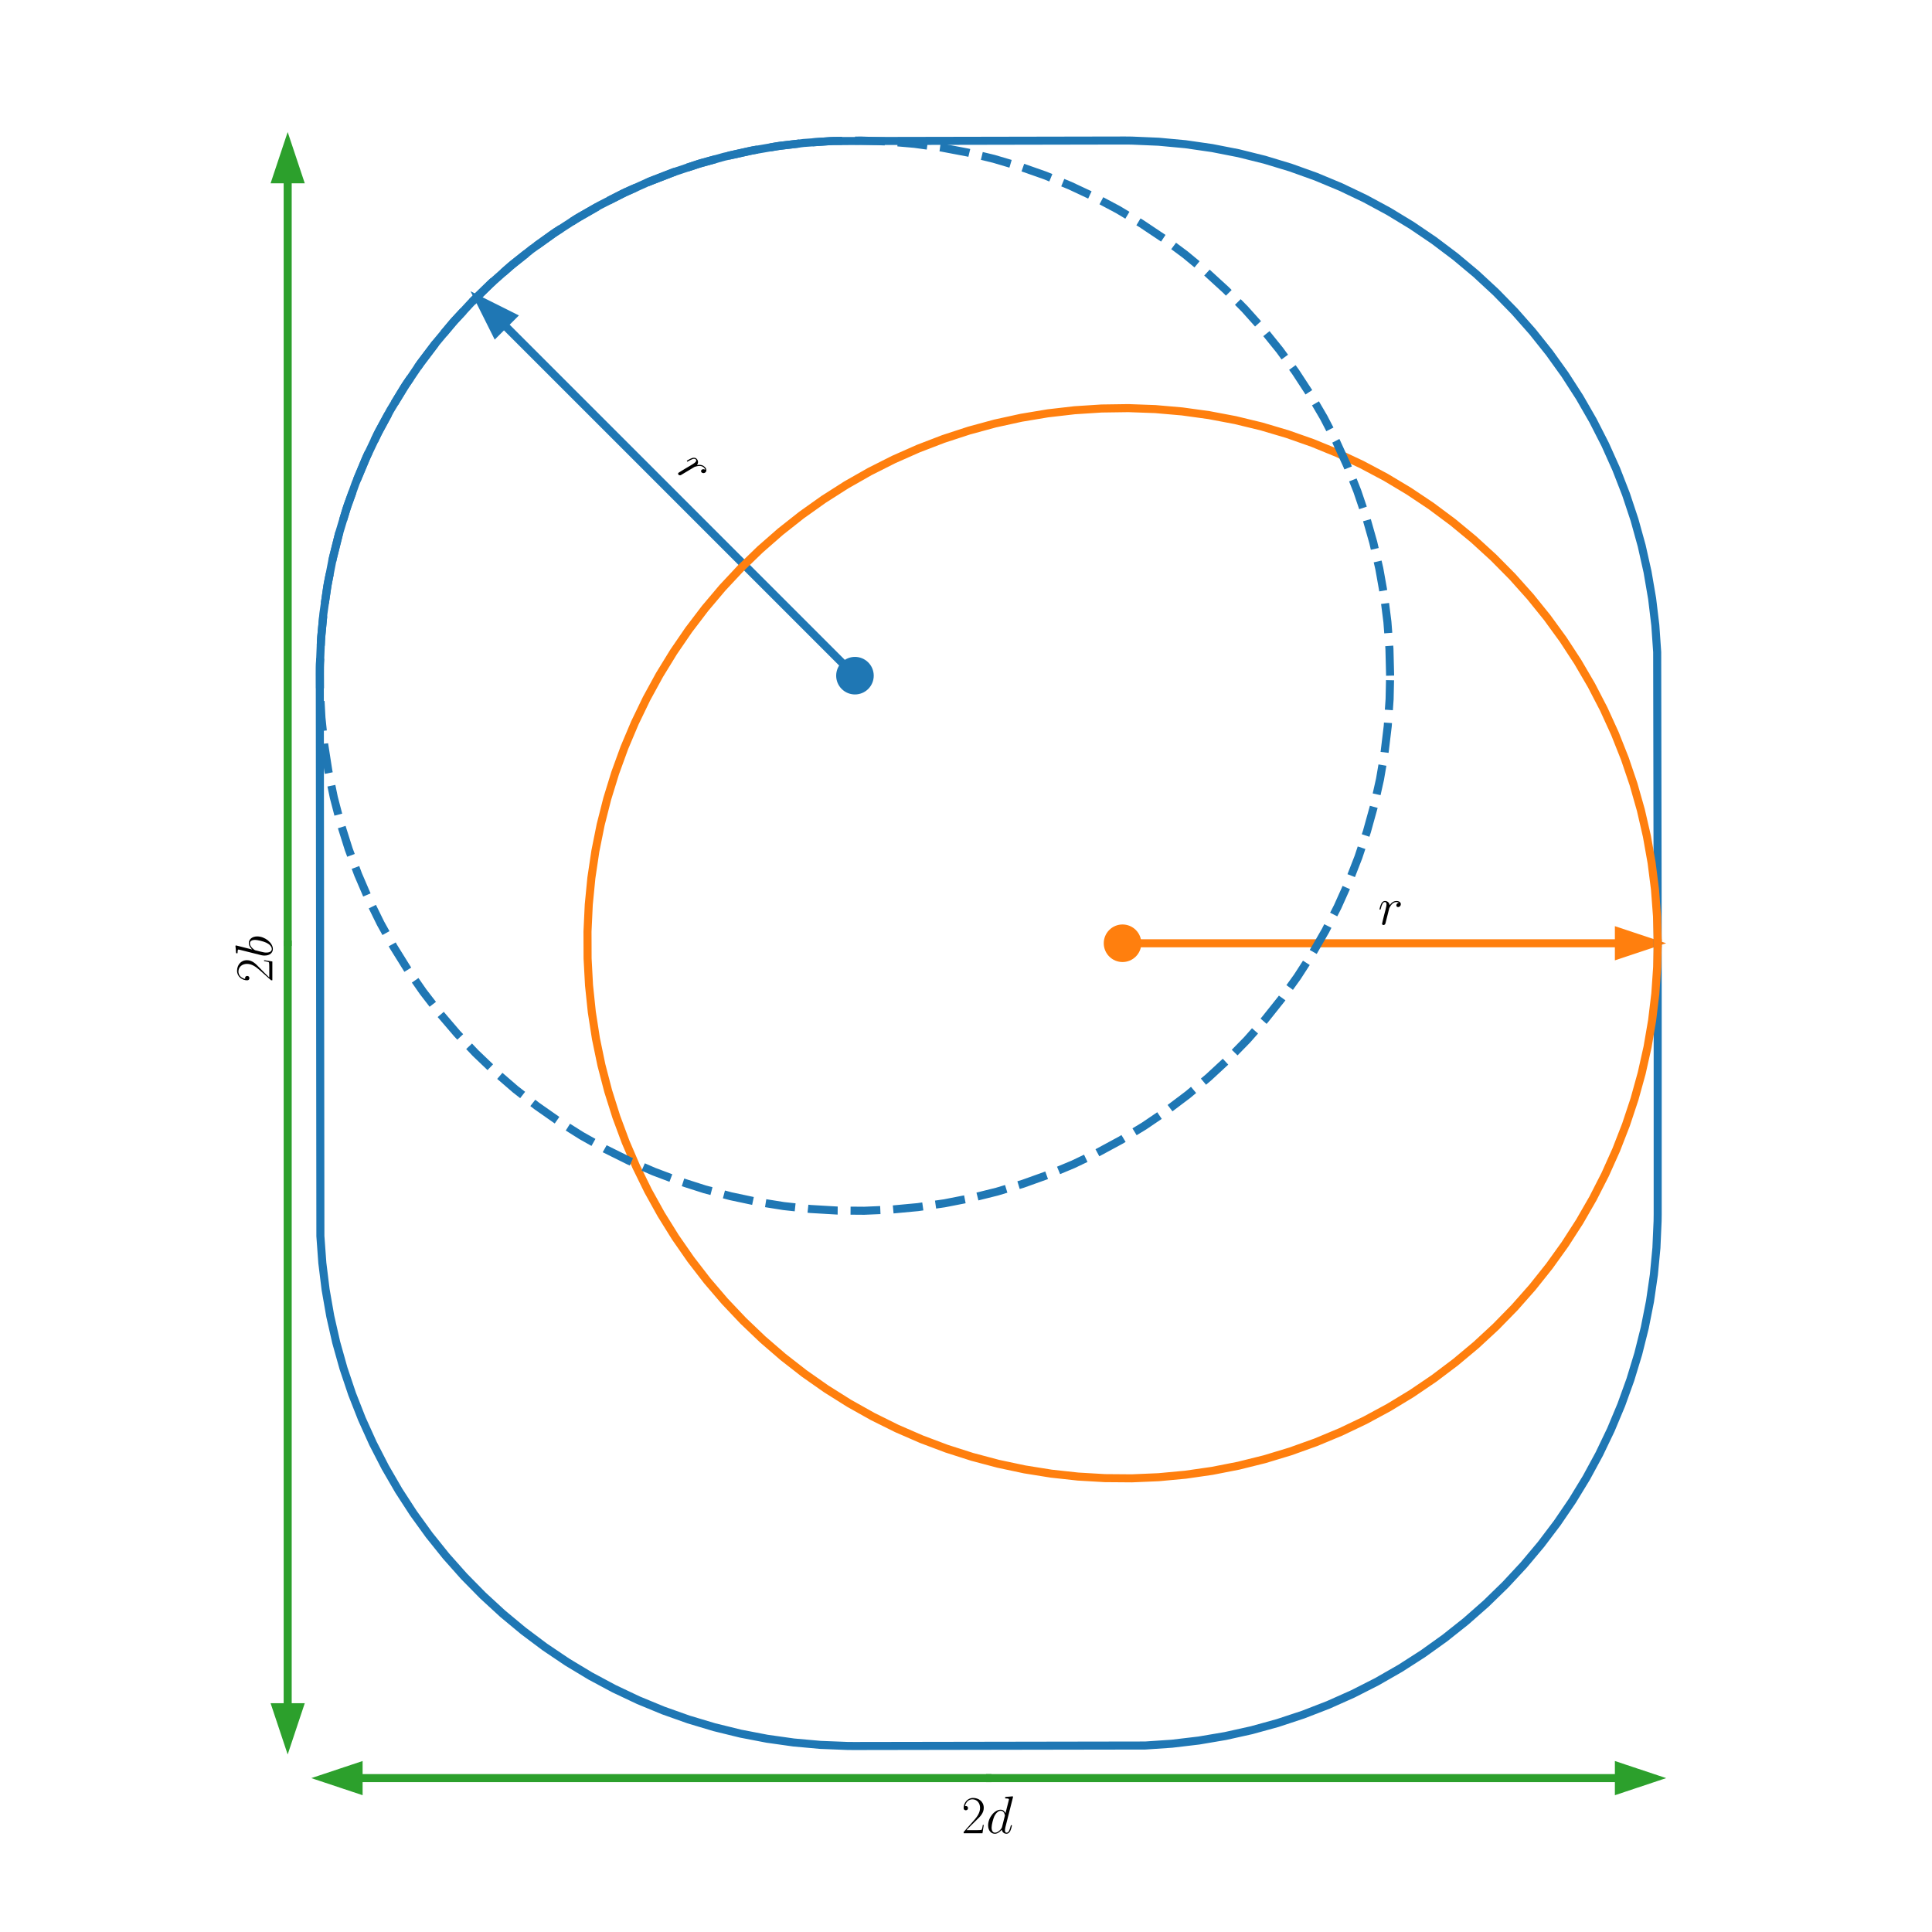
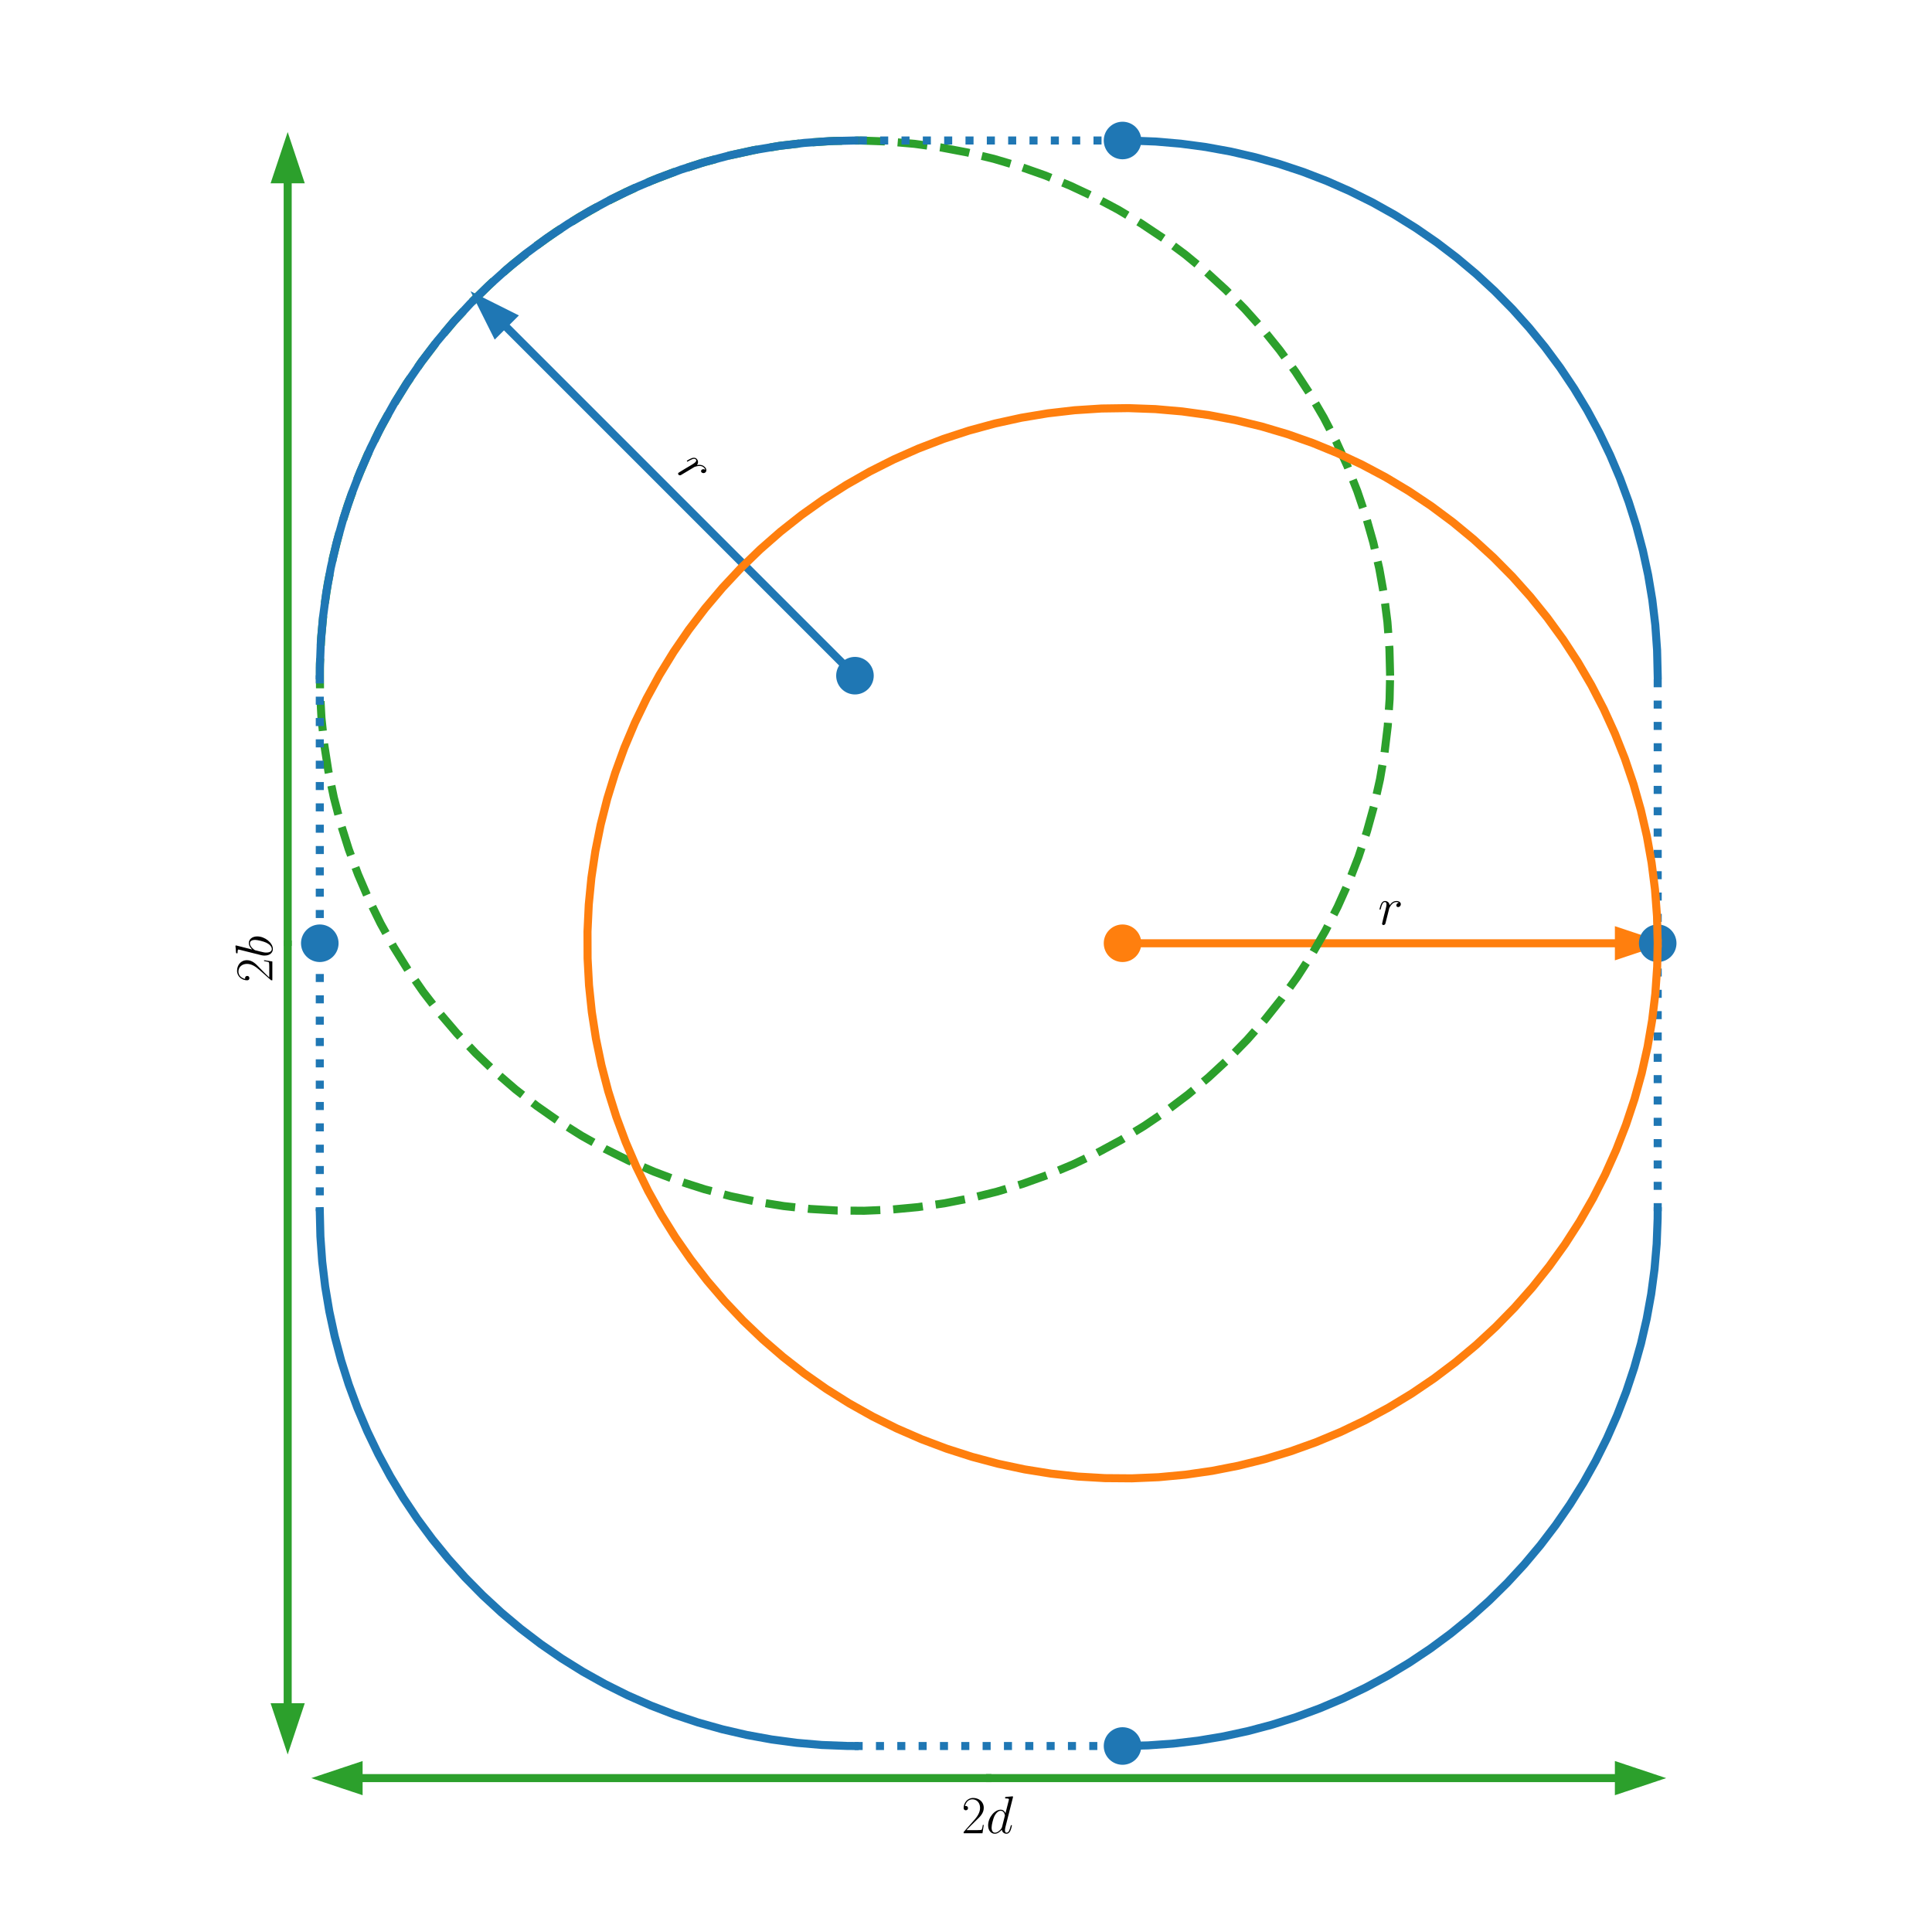
- <svg xmlns="http://www.w3.org/2000/svg" xmlns:xlink="http://www.w3.org/1999/xlink" height="360pt" version="1.1" viewBox="0 0 360 360" width="360pt">
+ <svg xmlns="http://www.w3.org/2000/svg" xmlns:xlink="http://www.w3.org/1999/xlink" width="360pt" height="360pt" viewBox="0 0 360 360" version="1.1">
  <defs>
-     <style type="text/css">*{stroke-linecap:butt;stroke-linejoin:round;}</style>
+     <style type="text/css">*{stroke-linejoin: round; stroke-linecap: butt}</style>
  </defs>
  <g id="figure_1">
    <g id="patch_1">
-       <path d="M 0 360  L 360 360  L 360 0  L 0 0  z " style="fill:#ffffff;" />
+       <path d="M 0 360  L 360 360  L 360 0  L 0 0  z " style="fill: #ffffff" />
    </g>
    <g id="axes_1">
      <g id="patch_2">
-         <path clip-path="url(#p5aa12d428e)" d="M 308.888 175.762  L 301.409 178.255  L 301.409 176.011  L 209.168 176.011  L 209.168 175.513  L 301.409 175.513  L 301.409 173.269  z " style="fill:#ff7f0e;stroke:#ff7f0e;stroke-linejoin:miter;" />
+         <path d="M 308.888 175.762  L 301.409 178.255  L 301.409 176.011  L 209.168 176.011  L 209.168 175.513  L 301.409 175.513  L 301.409 173.269  z " clip-path="url(#pbb00f28620)" style="fill: #ff7f0e; stroke: #ff7f0e; stroke-linejoin: miter" />
      </g>
      <g id="patch_3">
-         <path clip-path="url(#p5aa12d428e)" d="M 88.795 55.389  L 95.847 58.915  L 94.26 60.501  L 159.484 125.726  L 159.132 126.078  L 93.908 60.854  L 92.321 62.44  z " style="fill:#1f77b4;stroke:#1f77b4;stroke-linejoin:miter;" />
+         <path d="M 88.795 55.389  L 95.847 58.915  L 94.26 60.501  L 159.484 125.726  L 159.132 126.078  L 93.908 60.854  L 92.321 62.44  z " clip-path="url(#pbb00f28620)" style="fill: #1f77b4; stroke: #1f77b4; stroke-linejoin: miter" />
      </g>
      <g id="patch_4">
-         <path clip-path="url(#p5aa12d428e)" d="M 53.605 26.182  L 56.098 33.661  L 53.854 33.661  L 53.854 175.762  L 53.356 175.762  L 53.356 33.661  L 51.112 33.661  z " style="fill:#2ca02c;stroke:#2ca02c;stroke-linejoin:miter;" />
+         <path d="M 53.605 26.182  L 56.098 33.661  L 53.854 33.661  L 53.854 175.762  L 53.356 175.762  L 53.356 33.661  L 51.112 33.661  z " clip-path="url(#pbb00f28620)" style="fill: #2ca02c; stroke: #2ca02c; stroke-linejoin: miter" />
      </g>
      <g id="patch_5">
-         <path clip-path="url(#p5aa12d428e)" d="M 53.605 325.342  L 51.112 317.863  L 53.356 317.863  L 53.356 175.762  L 53.854 175.762  L 53.854 317.863  L 56.098 317.863  z " style="fill:#2ca02c;stroke:#2ca02c;stroke-linejoin:miter;" />
+         <path d="M 53.605 325.342  L 51.112 317.863  L 53.356 317.863  L 53.356 175.762  L 53.854 175.762  L 53.854 317.863  L 56.098 317.863  z " clip-path="url(#pbb00f28620)" style="fill: #2ca02c; stroke: #2ca02c; stroke-linejoin: miter" />
      </g>
      <g id="patch_6">
-         <path clip-path="url(#p5aa12d428e)" d="M 59.588 331.325  L 67.067 328.832  L 67.067 331.076  L 184.238 331.076  L 184.238 331.574  L 67.067 331.574  L 67.067 333.818  z " style="fill:#2ca02c;stroke:#2ca02c;stroke-linejoin:miter;" />
+         <path d="M 59.588 331.325  L 67.067 328.832  L 67.067 331.076  L 184.238 331.076  L 184.238 331.574  L 67.067 331.574  L 67.067 333.818  z " clip-path="url(#pbb00f28620)" style="fill: #2ca02c; stroke: #2ca02c; stroke-linejoin: miter" />
      </g>
      <g id="patch_7">
-         <path clip-path="url(#p5aa12d428e)" d="M 308.888 331.325  L 301.409 333.818  L 301.409 331.574  L 184.238 331.574  L 184.238 331.076  L 301.409 331.076  L 301.409 328.832  z " style="fill:#2ca02c;stroke:#2ca02c;stroke-linejoin:miter;" />
+         <path d="M 308.888 331.325  L 301.409 333.818  L 301.409 331.574  L 184.238 331.574  L 184.238 331.076  L 301.409 331.076  L 301.409 328.832  z " clip-path="url(#pbb00f28620)" style="fill: #2ca02c; stroke: #2ca02c; stroke-linejoin: miter" />
      </g>
      <g id="line2d_1">
-         <path clip-path="url(#p5aa12d428e)" d="M 308.888 175.762  L 308.792 121.513  L 308.445 116.508  L 307.847 111.527  L 306.999 106.582  L 305.903 101.686  L 304.563 96.852  L 302.981 92.09  L 301.162 87.415  L 299.11 82.837  L 296.83 78.368  L 294.328 74.019  L 291.611 69.802  L 288.685 65.726  L 285.558 61.803  L 282.238 58.042  L 278.732 54.453  L 275.051 51.045  L 271.202 47.826  L 267.197 44.805  L 263.045 41.989  L 258.756 39.385  L 254.342 37.001  L 249.814 34.841  L 245.183 32.912  L 240.46 31.219  L 235.658 29.765  L 230.79 28.554  L 225.866 27.59  L 220.901 26.874  L 215.905 26.41  L 210.893 26.197  L 209.639 26.183  L 154.763 26.285  L 149.758 26.64  L 144.778 27.246  L 139.834 28.102  L 134.94 29.205  L 130.108 30.553  L 125.349 32.142  L 120.677 33.969  L 116.102 36.028  L 111.636 38.315  L 107.291 40.823  L 103.078 43.547  L 99.007 46.479  L 95.089 49.613  L 91.334 52.939  L 87.75 56.45  L 84.348 60.137  L 81.135 63.99  L 78.12 68.001  L 75.311 72.157  L 72.714 76.45  L 70.336 80.868  L 68.184 85.399  L 66.262 90.034  L 64.576 94.759  L 63.129 99.563  L 61.926 104.433  L 60.97 109.358  L 60.262 114.325  L 59.805 119.321  L 59.6 124.334  L 59.589 125.588  L 59.699 230.324  L 60.062 235.328  L 60.675 240.307  L 61.539 245.249  L 62.65 250.142  L 64.005 254.972  L 65.602 259.728  L 67.436 264.398  L 69.502 268.97  L 71.796 273.431  L 74.311 277.772  L 77.042 281.981  L 79.981 286.047  L 83.12 289.961  L 86.452 293.711  L 89.969 297.289  L 93.661 300.686  L 97.52 303.892  L 101.534 306.901  L 105.695 309.704  L 109.992 312.294  L 114.414 314.665  L 118.949 316.81  L 123.586 318.724  L 128.314 320.403  L 133.12 321.842  L 137.993 323.037  L 142.919 323.986  L 147.887 324.686  L 152.884 325.135  L 157.897 325.332  L 159.151 325.342  L 213.4 325.252  L 218.406 324.913  L 223.388 324.323  L 228.334 323.483  L 233.232 322.395  L 238.068 321.062  L 242.832 319.488  L 247.51 317.676  L 252.092 315.631  L 256.564 313.358  L 260.917 310.864  L 265.139 308.153  L 269.219 305.234  L 273.147 302.113  L 276.913 298.798  L 280.507 295.298  L 283.922 291.622  L 287.146 287.779  L 290.174 283.778  L 292.996 279.631  L 295.607 275.346  L 297.998 270.936  L 300.165 266.411  L 302.101 261.783  L 303.802 257.063  L 305.263 252.263  L 306.482 247.397  L 307.454 242.475  L 308.177 237.51  L 308.65 232.515  L 308.87 227.503  L 308.886 226.249  L 308.888 175.762  L 308.888 175.762  " style="fill:none;stroke:#1f77b4;stroke-linecap:square;stroke-width:1.5;" />
+         <path d="M 259.028 125.902  L 258.902 120.886  L 258.524 115.884  L 257.894 110.906  L 257.015 105.967  L 255.889 101.078  L 254.518 96.252  L 252.907 91.501  L 251.058 86.837  L 248.977 82.272  L 246.669 77.817  L 244.14 73.484  L 241.397 69.284  L 238.445 65.227  L 235.293 61.324  L 231.949 57.584  L 228.421 54.017  L 224.718 50.632  L 220.85 47.437  L 216.826 44.441  L 212.656 41.652  L 208.351 39.075  L 203.922 36.719  L 199.38 34.588  L 194.737 32.688  L 190.004 31.024  L 185.193 29.6  L 180.317 28.42  L 175.388 27.487  L 170.418 26.803  L 165.419 26.369  L 160.406 26.188  L 155.389 26.259  L 150.383 26.582  L 145.399 27.157  L 140.45 27.981  L 135.549 29.054  L 130.708 30.371  L 125.94 31.93  L 121.256 33.728  L 116.668 35.758  L 112.188 38.017  L 107.828 40.498  L 103.597 43.195  L 99.508 46.102  L 95.57 49.21  L 91.794 52.513  L 88.188 56.002  L 84.763 59.667  L 81.526 63.5  L 78.486 67.491  L 75.65 71.63  L 73.026 75.906  L 70.621 80.309  L 68.44 84.827  L 66.489 89.449  L 64.774 94.164  L 63.297 98.958  L 62.063 103.821  L 61.076 108.74  L 60.337 113.702  L 59.849 118.696  L 59.612 123.707  L 59.628 128.724  L 59.896 133.734  L 60.416 138.724  L 61.186 143.681  L 62.204 148.594  L 63.468 153.449  L 64.975 158.234  L 66.721 162.938  L 68.7 167.547  L 70.91 172.052  L 73.343 176.439  L 75.993 180.699  L 78.855 184.82  L 81.92 188.792  L 85.181 192.604  L 88.629 196.248  L 92.257 199.714  L 96.054 202.993  L 100.011 206.077  L 104.119 208.957  L 108.366 211.628  L 112.742 214.082  L 117.236 216.312  L 121.836 218.314  L 126.531 220.081  L 131.309 221.611  L 136.159 222.898  L 141.066 223.939  L 146.02 224.733  L 151.007 225.276  L 156.016 225.568  L 161.033 225.607  L 166.045 225.394  L 171.041 224.929  L 176.006 224.214  L 180.93 223.25  L 185.798 222.039  L 190.6 220.585  L 195.323 218.891  L 199.954 216.962  L 204.482 214.803  L 208.896 212.418  L 213.185 209.815  L 217.337 206.999  L 221.342 203.978  L 225.191 200.759  L 228.872 197.351  L 232.378 193.762  L 235.698 190.001  L 238.825 186.078  L 241.751 182.002  L 244.468 177.785  L 246.97 173.436  L 249.25 168.967  L 251.302 164.389  L 253.121 159.713  L 254.703 154.952  L 256.043 150.118  L 257.139 145.222  L 257.987 140.277  L 258.585 135.296  L 258.932 130.291  L 259.028 125.902  L 259.028 125.902  " clip-path="url(#pbb00f28620)" style="fill: none; stroke-dasharray: 5.55,2.4; stroke-dashoffset: 0; stroke: #2ca02c; stroke-width: 1.5" />
      </g>
      <g id="line2d_2">
-         <path clip-path="url(#p5aa12d428e)" d="M 308.888 175.762  L 308.762 170.747  L 308.384 165.744  L 307.754 160.767  L 306.875 155.827  L 305.749 150.938  L 304.378 146.112  L 302.767 141.361  L 300.918 136.697  L 298.837 132.132  L 296.529 127.677  L 294 123.344  L 291.257 119.144  L 288.305 115.087  L 285.153 111.184  L 281.809 107.444  L 278.281 103.877  L 274.579 100.492  L 270.71 97.297  L 266.686 94.301  L 262.516 91.512  L 258.211 88.935  L 253.782 86.579  L 249.24 84.448  L 244.597 82.548  L 239.864 80.884  L 235.053 79.46  L 230.177 78.28  L 225.248 77.347  L 220.278 76.663  L 215.279 76.229  L 210.266 76.048  L 205.249 76.119  L 200.243 76.442  L 195.259 77.017  L 190.31 77.841  L 185.409 78.914  L 180.568 80.231  L 175.8 81.79  L 171.116 83.588  L 166.528 85.618  L 162.048 87.877  L 157.688 90.358  L 153.457 93.055  L 149.368 95.962  L 145.43 99.07  L 141.654 102.373  L 138.048 105.862  L 134.623 109.527  L 131.386 113.36  L 128.346 117.351  L 125.51 121.49  L 122.887 125.766  L 120.481 130.169  L 118.3 134.687  L 116.35 139.309  L 114.634 144.024  L 113.157 148.818  L 111.923 153.681  L 110.936 158.6  L 110.197 163.562  L 109.709 168.556  L 109.472 173.567  L 109.488 178.584  L 109.756 183.594  L 110.276 188.584  L 111.046 193.541  L 112.064 198.454  L 113.328 203.309  L 114.835 208.094  L 116.581 212.798  L 118.56 217.407  L 120.77 221.912  L 123.203 226.299  L 125.853 230.559  L 128.715 234.68  L 131.78 238.652  L 135.041 242.464  L 138.489 246.108  L 142.117 249.574  L 145.914 252.853  L 149.871 255.937  L 153.979 258.817  L 158.226 261.488  L 162.602 263.942  L 167.096 266.172  L 171.696 268.174  L 176.391 269.941  L 181.169 271.471  L 186.019 272.758  L 190.926 273.799  L 195.88 274.593  L 200.868 275.136  L 205.876 275.428  L 210.893 275.467  L 215.905 275.254  L 220.901 274.789  L 225.866 274.074  L 230.79 273.11  L 235.658 271.899  L 240.46 270.445  L 245.183 268.751  L 249.814 266.822  L 254.342 264.663  L 258.756 262.278  L 263.045 259.675  L 267.197 256.859  L 271.202 253.838  L 275.051 250.619  L 278.732 247.211  L 282.238 243.622  L 285.558 239.861  L 288.685 235.938  L 291.611 231.862  L 294.328 227.645  L 296.83 223.296  L 299.11 218.827  L 301.162 214.249  L 302.981 209.573  L 304.563 204.812  L 305.903 199.978  L 306.999 195.082  L 307.847 190.137  L 308.445 185.156  L 308.792 180.151  L 308.888 175.762  L 308.888 175.762  " style="fill:none;stroke:#ff7f0e;stroke-linecap:square;stroke-width:1.5;" />
+         <path d="M 308.888 125.839  L 308.774 121.141  L 308.44 116.453  L 307.884 111.786  L 307.109 107.151  L 306.117 102.557  L 304.91 98.015  L 303.489 93.535  L 301.86 89.127  L 300.024 84.801  L 297.987 80.566  L 295.752 76.431  L 293.325 72.407  L 290.711 68.501  L 287.916 64.723  L 284.946 61.081  L 281.808 57.582  L 278.508 54.236  L 275.054 51.048  L 271.454 48.027  L 267.716 45.179  L 263.848 42.51  L 259.858 40.026  L 255.756 37.733  L 251.55 35.636  L 247.25 33.74  L 242.865 32.048  L 238.406 30.564  L 233.881 29.293  L 229.302 28.236  L 224.678 27.395  L 220.02 26.774  L 215.337 26.373  L 210.641 26.193  L 209.231 26.182  L 209.231 26.182  " clip-path="url(#pbb00f28620)" style="fill: none; stroke: #1f77b4; stroke-width: 1.5; stroke-linecap: square" />
      </g>
      <g id="line2d_3">
+         <path d="M 159.245 26.182  L 154.547 26.296  L 149.859 26.63  L 145.193 27.186  L 140.557 27.961  L 135.963 28.953  L 131.421 30.16  L 126.942 31.581  L 122.533 33.21  L 118.207 35.046  L 113.972 37.083  L 109.838 39.318  L 105.813 41.745  L 101.907 44.359  L 98.129 47.154  L 94.487 50.124  L 90.988 53.262  L 87.642 56.562  L 84.454 60.016  L 81.433 63.616  L 78.585 67.354  L 75.916 71.222  L 73.432 75.212  L 71.14 79.314  L 69.042 83.52  L 67.146 87.82  L 65.454 92.205  L 63.971 96.664  L 62.699 101.189  L 61.642 105.768  L 60.802 110.392  L 60.18 115.05  L 59.779 119.733  L 59.599 124.429  L 59.588 125.839  L 59.588 125.839  " clip-path="url(#pbb00f28620)" style="fill: none; stroke: #1f77b4; stroke-width: 1.5; stroke-linecap: square" />
+       </g>
+       <g id="line2d_4">
+         <path d="M 59.588 225.685  L 59.702 230.383  L 60.037 235.071  L 60.592 239.737  L 61.367 244.373  L 62.359 248.967  L 63.567 253.509  L 64.987 257.988  L 66.617 262.397  L 68.452 266.723  L 70.49 270.958  L 72.724 275.092  L 75.151 279.117  L 77.765 283.023  L 80.56 286.801  L 83.53 290.443  L 86.669 293.942  L 89.968 297.288  L 93.422 300.476  L 97.022 303.497  L 100.76 306.345  L 104.628 309.014  L 108.618 311.498  L 112.721 313.79  L 116.926 315.888  L 121.227 317.784  L 125.611 319.476  L 130.071 320.96  L 134.595 322.231  L 139.174 323.288  L 143.798 324.128  L 148.457 324.75  L 153.139 325.151  L 157.835 325.331  L 159.245 325.342  L 159.245 325.342  " clip-path="url(#pbb00f28620)" style="fill: none; stroke: #1f77b4; stroke-width: 1.5; stroke-linecap: square" />
+       </g>
+       <g id="line2d_5">
+         <path d="M 209.231 325.342  L 213.929 325.228  L 218.617 324.893  L 223.284 324.338  L 227.919 323.563  L 232.513 322.571  L 237.055 321.363  L 241.535 319.943  L 245.943 318.313  L 250.269 316.478  L 254.504 314.44  L 258.639 312.206  L 262.663 309.779  L 266.569 307.165  L 270.347 304.37  L 273.989 301.4  L 277.488 298.261  L 280.834 294.962  L 284.022 291.508  L 287.043 287.908  L 289.891 284.17  L 292.56 280.302  L 295.044 276.312  L 297.337 272.209  L 299.434 268.004  L 301.33 263.704  L 303.022 259.319  L 304.506 254.859  L 305.777 250.335  L 306.834 245.756  L 307.675 241.132  L 308.296 236.473  L 308.697 231.791  L 308.877 227.095  L 308.888 225.685  L 308.888 225.685  " clip-path="url(#pbb00f28620)" style="fill: none; stroke: #1f77b4; stroke-width: 1.5; stroke-linecap: square" />
+       </g>
+       <g id="line2d_6">
+         <path d="M 308.888 175.762  L 308.888 125.839  L 308.888 125.839  " clip-path="url(#pbb00f28620)" style="fill: none; stroke-dasharray: 1.5,2.475; stroke-dashoffset: 0; stroke: #1f77b4; stroke-width: 1.5" />
+       </g>
+       <g id="line2d_7">
+         <path d="M 209.231 26.182  L 159.245 26.182  L 159.245 26.182  " clip-path="url(#pbb00f28620)" style="fill: none; stroke-dasharray: 1.5,2.475; stroke-dashoffset: 0; stroke: #1f77b4; stroke-width: 1.5" />
+       </g>
+       <g id="line2d_8">
+         <path d="M 59.588 125.839  L 59.588 225.685  L 59.588 225.685  " clip-path="url(#pbb00f28620)" style="fill: none; stroke-dasharray: 1.5,2.475; stroke-dashoffset: 0; stroke: #1f77b4; stroke-width: 1.5" />
+       </g>
+       <g id="line2d_9">
+         <path d="M 159.245 325.342  L 209.231 325.342  L 209.231 325.342  " clip-path="url(#pbb00f28620)" style="fill: none; stroke-dasharray: 1.5,2.475; stroke-dashoffset: 0; stroke: #1f77b4; stroke-width: 1.5" />
+       </g>
+       <g id="line2d_10">
+         <path d="M 308.888 225.685  L 308.888 175.762  L 308.888 175.762  " clip-path="url(#pbb00f28620)" style="fill: none; stroke-dasharray: 1.5,2.475; stroke-dashoffset: 0; stroke: #1f77b4; stroke-width: 1.5" />
+       </g>
+       <g id="line2d_11">
        <defs>
-           <path d="M 0 3  C 0.796 3 1.559 2.684 2.121 2.121  C 2.684 1.559 3 0.796 3 0  C 3 -0.796 2.684 -1.559 2.121 -2.121  C 1.559 -2.684 0.796 -3 0 -3  C -0.796 -3 -1.559 -2.684 -2.121 -2.121  C -2.684 -1.559 -3 -0.796 -3 0  C -3 0.796 -2.684 1.559 -2.121 2.121  C -1.559 2.684 -0.796 3 0 3  z " id="mcb7632e352" style="stroke:#ff7f0e;" />
+           <path id="m90056b9eb7" d="M 0 3  C 0.796 3 1.559 2.684 2.121 2.121  C 2.684 1.559 3 0.796 3 0  C 3 -0.796 2.684 -1.559 2.121 -2.121  C 1.559 -2.684 0.796 -3 0 -3  C -0.796 -3 -1.559 -2.684 -2.121 -2.121  C -2.684 -1.559 -3 -0.796 -3 0  C -3 0.796 -2.684 1.559 -2.121 2.121  C -1.559 2.684 -0.796 3 0 3  z " style="stroke: #1f77b4" />
        </defs>
-         <g clip-path="url(#p5aa12d428e)">
-           <use style="fill:#ff7f0e;stroke:#ff7f0e;" x="209.168" xlink:href="#mcb7632e352" y="175.762" />
+         <g clip-path="url(#pbb00f28620)">
+           <use xlink:href="#m90056b9eb7" x="308.888" y="175.762" style="fill: #1f77b4; stroke: #1f77b4" />
        </g>
      </g>
-       <g id="line2d_4">
-         <defs>
-           <path d="M 0 3  C 0.796 3 1.559 2.684 2.121 2.121  C 2.684 1.559 3 0.796 3 0  C 3 -0.796 2.684 -1.559 2.121 -2.121  C 1.559 -2.684 0.796 -3 0 -3  C -0.796 -3 -1.559 -2.684 -2.121 -2.121  C -2.684 -1.559 -3 -0.796 -3 0  C -3 0.796 -2.684 1.559 -2.121 2.121  C -1.559 2.684 -0.796 3 0 3  z " id="m208ffed19a" style="stroke:#1f77b4;" />
-         </defs>
-         <g clip-path="url(#p5aa12d428e)">
-           <use style="fill:#1f77b4;stroke:#1f77b4;" x="159.308" xlink:href="#m208ffed19a" y="125.902" />
+       <g id="line2d_12">
+         <g clip-path="url(#pbb00f28620)">
+           <use xlink:href="#m90056b9eb7" x="209.168" y="26.182" style="fill: #1f77b4; stroke: #1f77b4" />
        </g>
      </g>
-       <g id="line2d_5">
-         <path clip-path="url(#p5aa12d428e)" d="M 259.028 125.902  L 258.902 120.886  L 258.524 115.884  L 257.894 110.906  L 257.015 105.967  L 255.889 101.078  L 254.518 96.252  L 252.907 91.501  L 251.058 86.837  L 248.977 82.272  L 246.669 77.817  L 244.14 73.484  L 241.397 69.284  L 238.445 65.227  L 235.293 61.324  L 231.949 57.584  L 228.421 54.017  L 224.718 50.632  L 220.85 47.437  L 216.826 44.441  L 212.656 41.652  L 208.351 39.075  L 203.922 36.719  L 199.38 34.588  L 194.737 32.688  L 190.004 31.024  L 185.193 29.6  L 180.317 28.42  L 175.388 27.487  L 170.418 26.803  L 165.419 26.369  L 160.406 26.188  L 155.389 26.259  L 150.383 26.582  L 145.399 27.157  L 140.45 27.981  L 135.549 29.054  L 130.708 30.371  L 125.94 31.93  L 121.256 33.728  L 116.668 35.758  L 112.188 38.017  L 107.828 40.498  L 103.597 43.195  L 99.508 46.102  L 95.57 49.21  L 91.794 52.513  L 88.188 56.002  L 84.763 59.667  L 81.526 63.5  L 78.486 67.491  L 75.65 71.63  L 73.026 75.906  L 70.621 80.309  L 68.44 84.827  L 66.489 89.449  L 64.774 94.164  L 63.297 98.958  L 62.063 103.821  L 61.076 108.74  L 60.337 113.702  L 59.849 118.696  L 59.612 123.707  L 59.628 128.724  L 59.896 133.734  L 60.416 138.724  L 61.186 143.681  L 62.204 148.594  L 63.468 153.449  L 64.975 158.234  L 66.721 162.938  L 68.7 167.547  L 70.91 172.052  L 73.343 176.439  L 75.993 180.699  L 78.855 184.82  L 81.92 188.792  L 85.181 192.604  L 88.629 196.248  L 92.257 199.714  L 96.054 202.993  L 100.011 206.077  L 104.119 208.957  L 108.366 211.628  L 112.742 214.082  L 117.236 216.312  L 121.836 218.314  L 126.531 220.081  L 131.309 221.611  L 136.159 222.898  L 141.066 223.939  L 146.02 224.733  L 151.007 225.276  L 156.016 225.568  L 161.033 225.607  L 166.045 225.394  L 171.041 224.929  L 176.006 224.214  L 180.93 223.25  L 185.798 222.039  L 190.6 220.585  L 195.323 218.891  L 199.954 216.962  L 204.482 214.803  L 208.896 212.418  L 213.185 209.815  L 217.337 206.999  L 221.342 203.978  L 225.191 200.759  L 228.872 197.351  L 232.378 193.762  L 235.698 190.001  L 238.825 186.078  L 241.751 182.002  L 244.468 177.785  L 246.97 173.436  L 249.25 168.967  L 251.302 164.389  L 253.121 159.713  L 254.703 154.952  L 256.043 150.118  L 257.139 145.222  L 257.987 140.277  L 258.585 135.296  L 258.932 130.291  L 259.028 125.902  L 259.028 125.902  " style="fill:none;stroke:#1f77b4;stroke-dasharray:5.55,2.4;stroke-dashoffset:0;stroke-width:1.5;" />
+       <g id="line2d_13">
+         <g clip-path="url(#pbb00f28620)">
+           <use xlink:href="#m90056b9eb7" x="59.588" y="175.762" style="fill: #1f77b4; stroke: #1f77b4" />
+         </g>
+       </g>
+       <g id="line2d_14">
+         <g clip-path="url(#pbb00f28620)">
+           <use xlink:href="#m90056b9eb7" x="209.168" y="325.342" style="fill: #1f77b4; stroke: #1f77b4" />
+         </g>
+       </g>
+       <g id="line2d_15">
+         <path d="M 308.888 175.762  L 308.762 170.747  L 308.384 165.744  L 307.754 160.767  L 306.875 155.827  L 305.749 150.938  L 304.378 146.112  L 302.767 141.361  L 300.918 136.697  L 298.837 132.132  L 296.529 127.677  L 294 123.344  L 291.257 119.144  L 288.305 115.087  L 285.153 111.184  L 281.809 107.444  L 278.281 103.877  L 274.579 100.492  L 270.71 97.297  L 266.686 94.301  L 262.516 91.512  L 258.211 88.935  L 253.782 86.579  L 249.24 84.448  L 244.597 82.548  L 239.864 80.884  L 235.053 79.46  L 230.177 78.28  L 225.248 77.347  L 220.278 76.663  L 215.279 76.229  L 210.266 76.048  L 205.249 76.119  L 200.243 76.442  L 195.259 77.017  L 190.31 77.841  L 185.409 78.914  L 180.568 80.231  L 175.8 81.79  L 171.116 83.588  L 166.528 85.618  L 162.048 87.877  L 157.688 90.358  L 153.457 93.055  L 149.368 95.962  L 145.43 99.07  L 141.654 102.373  L 138.048 105.862  L 134.623 109.527  L 131.386 113.36  L 128.346 117.351  L 125.51 121.49  L 122.887 125.766  L 120.481 130.169  L 118.3 134.687  L 116.35 139.309  L 114.634 144.024  L 113.157 148.818  L 111.923 153.681  L 110.936 158.6  L 110.197 163.562  L 109.709 168.556  L 109.472 173.567  L 109.488 178.584  L 109.756 183.594  L 110.276 188.584  L 111.046 193.541  L 112.064 198.454  L 113.328 203.309  L 114.835 208.094  L 116.581 212.798  L 118.56 217.407  L 120.77 221.912  L 123.203 226.299  L 125.853 230.559  L 128.715 234.68  L 131.78 238.652  L 135.041 242.464  L 138.489 246.108  L 142.117 249.574  L 145.914 252.853  L 149.871 255.937  L 153.979 258.817  L 158.226 261.488  L 162.602 263.942  L 167.096 266.172  L 171.696 268.174  L 176.391 269.941  L 181.169 271.471  L 186.019 272.758  L 190.926 273.799  L 195.88 274.593  L 200.868 275.136  L 205.876 275.428  L 210.893 275.467  L 215.905 275.254  L 220.901 274.789  L 225.866 274.074  L 230.79 273.11  L 235.658 271.899  L 240.46 270.445  L 245.183 268.751  L 249.814 266.822  L 254.342 264.663  L 258.756 262.278  L 263.045 259.675  L 267.197 256.859  L 271.202 253.838  L 275.051 250.619  L 278.732 247.211  L 282.238 243.622  L 285.558 239.861  L 288.685 235.938  L 291.611 231.862  L 294.328 227.645  L 296.83 223.296  L 299.11 218.827  L 301.162 214.249  L 302.981 209.573  L 304.563 204.812  L 305.903 199.978  L 306.999 195.082  L 307.847 190.137  L 308.445 185.156  L 308.792 180.151  L 308.888 175.762  L 308.888 175.762  " clip-path="url(#pbb00f28620)" style="fill: none; stroke: #ff7f0e; stroke-width: 1.5; stroke-linecap: square" />
+       </g>
+       <g id="line2d_16">
+         <defs>
+           <path id="m76479ad1a9" d="M 0 3  C 0.796 3 1.559 2.684 2.121 2.121  C 2.684 1.559 3 0.796 3 0  C 3 -0.796 2.684 -1.559 2.121 -2.121  C 1.559 -2.684 0.796 -3 0 -3  C -0.796 -3 -1.559 -2.684 -2.121 -2.121  C -2.684 -1.559 -3 -0.796 -3 0  C -3 0.796 -2.684 1.559 -2.121 2.121  C -1.559 2.684 -0.796 3 0 3  z " style="stroke: #ff7f0e" />
+         </defs>
+         <g clip-path="url(#pbb00f28620)">
+           <use xlink:href="#m76479ad1a9" x="209.168" y="175.762" style="fill: #ff7f0e; stroke: #ff7f0e" />
+         </g>
+       </g>
+       <g id="line2d_17">
+         <g clip-path="url(#pbb00f28620)">
+           <use xlink:href="#m90056b9eb7" x="159.308" y="125.902" style="fill: #1f77b4; stroke: #1f77b4" />
+         </g>
      </g>
      <g id="text_1">
-         <g transform="translate(256.7808 172.2694)scale(0.1 -0.1)">
+         <g transform="translate(256.7808 172.2694) scale(0.1 -0.1)">
          <defs>
-             <path d="M 38.906 40.812  C 35.797 40.219 34.203 38.016 34.203 35.828  C 34.203 33.422 36.094 32.625 37.5 32.625  C 40.297 32.625 42.594 35.031 42.594 38.016  C 42.594 41.219 39.5 44 34.5 44  C 30.5 44 25.906 42.203 21.703 36.125  C 21 41.406 17 44 13 44  C 9.094 44 7.094 41.016 5.906 38.812  C 4.203 35.219 2.703 29.234 2.703 28.734  C 2.703 28.344 3.094 27.844 3.797 27.844  C 4.594 27.844 4.703 27.938 5.297 30.234  C 6.797 36.219 8.703 42.016 12.703 42.016  C 15.094 42.016 15.797 40.312 15.797 37.422  C 15.797 35.219 14.797 31.328 14.094 28.234  L 11.297 17.469  C 10.906 15.562 9.797 11.078 9.297 9.281  C 8.594 6.688 7.5 2 7.5 1.5  C 7.5 0.094 8.594 -1 10.094 -1  C 11.203 -1 13.094 -0.297 13.703 1.703  C 14 2.5 17.703 17.562 18.297 19.859  C 18.797 22.047 19.406 24.156 19.906 26.344  C 20.297 27.734 20.703 29.344 21 30.641  C 21.297 31.531 24 36.422 26.5 38.625  C 27.703 39.719 30.297 42.016 34.406 42.016  C 36 42.016 37.594 41.719 38.906 40.812  z " id="CMMI12-114" />
+             <path id="CMMI12-72" d="M 2490 2612  C 2291 2574 2189 2433 2189 2293  C 2189 2139 2310 2088 2400 2088  C 2579 2088 2726 2242 2726 2433  C 2726 2638 2528 2816 2208 2816  C 1952 2816 1658 2701 1389 2312  C 1344 2650 1088 2816 832 2816  C 582 2816 454 2625 378 2484  C 269 2254 173 1871 173 1839  C 173 1814 198 1782 243 1782  C 294 1782 301 1788 339 1935  C 435 2318 557 2689 813 2689  C 966 2689 1011 2580 1011 2395  C 1011 2254 947 2005 902 1807  L 723 1118  C 698 996 627 709 595 594  C 550 428 480 128 480 96  C 480 6 550 -64 646 -64  C 717 -64 838 -19 877 109  C 896 160 1133 1124 1171 1271  C 1203 1411 1242 1546 1274 1686  C 1299 1775 1325 1878 1344 1961  C 1363 2018 1536 2331 1696 2472  C 1773 2542 1939 2689 2202 2689  C 2304 2689 2406 2670 2490 2612  z " transform="scale(0.015625)" />
          </defs>
-           <use transform="scale(0.996264)" xlink:href="#CMMI12-114" />
+           <use xlink:href="#CMMI12-72" transform="scale(0.996264)" />
        </g>
      </g>
      <g id="text_2">
-         <g transform="translate(125.7926 87.67444)rotate(-315)scale(0.1 -0.1)">
-           <use transform="scale(0.996264)" xlink:href="#CMMI12-114" />
+         <g transform="translate(125.7926 87.67444) rotate(-315) scale(0.1 -0.1)">
+           <use xlink:href="#CMMI12-72" transform="scale(0.996264)" />
        </g>
      </g>
      <g id="text_3">
-         <g transform="translate(50.74653 183.0713)rotate(-90)scale(0.1 -0.1)">
+         <g transform="translate(50.74653 183.0713) rotate(-90) scale(0.1 -0.1)">
          <defs>
-             <path d="M 41.703 15.453  L 39.906 15.453  C 38.906 8.375 38.094 7.172 37.703 6.562  C 37.203 5.766 30 5.766 28.594 5.766  L 9.406 5.766  C 13 9.672 20 16.75 28.5 24.953  C 34.594 30.734 41.703 37.531 41.703 47.422  C 41.703 59.219 32.297 66 21.797 66  C 10.797 66 4.094 56.312 4.094 47.344  C 4.094 43.438 7 42.938 8.203 42.938  C 9.203 42.938 12.203 43.547 12.203 47.031  C 12.203 50.109 9.594 51 8.203 51  C 7.594 51 7 50.906 6.594 50.703  C 8.5 59.219 14.297 63.406 20.406 63.406  C 29.094 63.406 34.797 56.516 34.797 47.422  C 34.797 38.734 29.703 31.25 24 24.75  L 4.094 2.281  L 4.094 0  L 39.297 0  z " id="CMR17-50" />
-             <path d="M 23.094 66.516  C 23.203 66.922 23.406 67.516 23.406 68  C 23.406 69 22.406 69 22.203 69  C 22.094 69 18.5 68.641 16.703 68.391  C 15 68.391 13.5 68.094 11.703 68.094  C 9.297 67.891 8.594 67.797 8.594 66  C 8.594 65 9.594 65 10.594 65  C 15.703 65 15.703 64.109 15.703 63.125  C 15.703 62.438 14.906 59.547 14.5 57.75  L 12.094 48.203  C 11.094 44.234 5.406 21.672 5 19.875  C 4.5 17.406 4.5 15.703 4.5 14.406  C 4.5 4.281 10.203 -1 16.703 -1  C 28.297 -1 40.297 13.875 40.297 28.344  C 40.297 37.516 35.094 44 27.594 44  C 22.406 44 17.703 39.719 15.797 37.719  z M 16.797 1  C 13.594 1 10.094 3.391 10.094 11.172  C 10.094 14.469 10.406 16.359 12.203 23.344  C 12.5 24.641 14.094 31.031 14.5 32.328  C 14.703 33.125 20.594 42.016 27.406 42.016  C 31.797 42.016 33.797 37.625 33.797 32.438  C 33.797 27.641 31 16.359 28.5 11.172  C 26 5.781 21.406 1 16.797 1  z " id="CMMI12-98" />
+             <path id="CMR17-32" d="M 2669 989  L 2554 989  C 2490 536 2438 459 2413 420  C 2381 369 1920 369 1830 369  L 602 369  C 832 619 1280 1072 1824 1597  C 2214 1967 2669 2402 2669 3035  C 2669 3790 2067 4224 1395 4224  C 691 4224 262 3604 262 3030  C 262 2780 448 2748 525 2748  C 589 2748 781 2787 781 3010  C 781 3207 614 3264 525 3264  C 486 3264 448 3258 422 3245  C 544 3790 915 4058 1306 4058  C 1862 4058 2227 3617 2227 3035  C 2227 2479 1901 2000 1536 1584  L 262 146  L 262 0  L 2515 0  L 2669 989  z " transform="scale(0.015625)" />
+             <path id="CMMI12-62" d="M 1478 4257  C 1485 4283 1498 4321 1498 4352  C 1498 4416 1434 4416 1421 4416  C 1414 4416 1184 4393 1069 4377  C 960 4377 864 4358 749 4358  C 595 4345 550 4339 550 4224  C 550 4160 614 4160 678 4160  C 1005 4160 1005 4103 1005 4040  C 1005 3996 954 3811 928 3696  L 774 3085  C 710 2831 346 1387 320 1272  C 288 1114 288 1005 288 922  C 288 274 653 -64 1069 -64  C 1811 -64 2579 888 2579 1814  C 2579 2401 2246 2816 1766 2816  C 1434 2816 1133 2542 1011 2414  L 1478 4257  z M 1075 64  C 870 64 646 217 646 715  C 646 926 666 1047 781 1494  C 800 1577 902 1986 928 2069  C 941 2120 1318 2689 1754 2689  C 2035 2689 2163 2408 2163 2076  C 2163 1769 1984 1047 1824 715  C 1664 370 1370 64 1075 64  z " transform="scale(0.015625)" />
          </defs>
-           <use transform="scale(0.996264)" xlink:href="#CMR17-50" />
-           <use transform="translate(45.69048 0)scale(0.996264)" xlink:href="#CMMI12-98" />
+           <use xlink:href="#CMR17-32" transform="scale(0.996264)" />
+           <use xlink:href="#CMMI12-62" transform="translate(45.69048 0) scale(0.996264)" />
        </g>
      </g>
      <g id="text_4">
-         <g transform="translate(179.1547 341.594)scale(0.1 -0.1)">
+         <g transform="translate(179.1547 341.594) scale(0.1 -0.1)">
          <defs>
-             <path d="M 50.297 66.516  C 50.406 66.906 50.594 67.5 50.594 68  C 50.594 69 49.594 69 49.406 69  C 49.297 69 44.406 68.562 43.906 68.438  C 42.203 68.328 40.703 68.094 38.906 68.094  C 36.406 67.891 35.703 67.797 35.703 66  C 35.703 65 36.5 65 37.906 65  C 42.797 65 42.906 64.109 42.906 63.125  C 42.906 62.531 42.703 61.75 42.594 61.453  L 36.5 37.422  C 35.406 40.016 32.703 44 27.5 44  C 16.203 44 4 29.438 4 14.672  C 4 4.797 9.797 -1 16.594 -1  C 22.094 -1 26.797 3.297 29.594 6.594  C 30.594 0.703 35.297 -1 38.297 -1  C 41.297 -1 43.703 0.797 45.5 4.391  C 47.094 7.781 48.5 13.875 48.5 14.266  C 48.5 14.766 48.094 15.172 47.5 15.172  C 46.594 15.172 46.5 14.672 46.094 13.172  C 44.594 7.281 42.703 1 38.594 1  C 35.703 1 35.5 3.578 35.5 5.578  C 35.5 5.969 35.5 8.047 36.203 10.844  z M 30.094 11.875  C 29.594 10.172 29.594 9.984 28.203 8.078  C 26 5.281 21.594 1 16.906 1  C 12.797 1 10.5 4.688 10.5 10.578  C 10.5 16.062 13.594 27.234 15.5 31.438  C 18.906 38.422 23.594 42.016 27.5 42.016  C 34.094 42.016 35.406 33.828 35.406 33.031  C 35.406 32.938 35.094 31.625 35 31.438  z " id="CMMI12-100" />
+             <path id="CMMI12-64" d="M 3219 4257  C 3226 4282 3238 4320 3238 4352  C 3238 4416 3174 4416 3162 4416  C 3155 4416 2842 4388 2810 4380  C 2701 4373 2605 4358 2490 4358  C 2330 4345 2285 4339 2285 4224  C 2285 4160 2336 4160 2426 4160  C 2739 4160 2746 4103 2746 4040  C 2746 4002 2733 3952 2726 3933  L 2336 2395  C 2266 2561 2093 2816 1760 2816  C 1037 2816 256 1884 256 939  C 256 307 627 -64 1062 -64  C 1414 -64 1715 211 1894 422  C 1958 45 2259 -64 2451 -64  C 2643 -64 2797 51 2912 281  C 3014 498 3104 888 3104 913  C 3104 945 3078 971 3040 971  C 2982 971 2976 939 2950 843  C 2854 466 2733 64 2470 64  C 2285 64 2272 229 2272 357  C 2272 382 2272 515 2317 694  L 3219 4257  z M 1926 760  C 1894 651 1894 639 1805 517  C 1664 338 1382 64 1082 64  C 819 64 672 300 672 677  C 672 1028 870 1743 992 2012  C 1210 2459 1510 2689 1760 2689  C 2182 2689 2266 2165 2266 2114  C 2266 2108 2246 2024 2240 2012  L 1926 760  z " transform="scale(0.015625)" />
          </defs>
-           <use transform="scale(0.996264)" xlink:href="#CMR17-50" />
-           <use transform="translate(45.69048 0)scale(0.996264)" xlink:href="#CMMI12-100" />
+           <use xlink:href="#CMR17-32" transform="scale(0.996264)" />
+           <use xlink:href="#CMMI12-64" transform="translate(45.69048 0) scale(0.996264)" />
        </g>
      </g>
    </g>
  </g>
  <defs>
-     <clipPath id="p5aa12d428e">
-       <rect height="338.4" width="283.554" x="38.223" y="10.8" />
+     <clipPath id="pbb00f28620">
+       <rect x="38.223" y="10.8" width="283.554" height="338.4" />
    </clipPath>
  </defs>
</svg>
